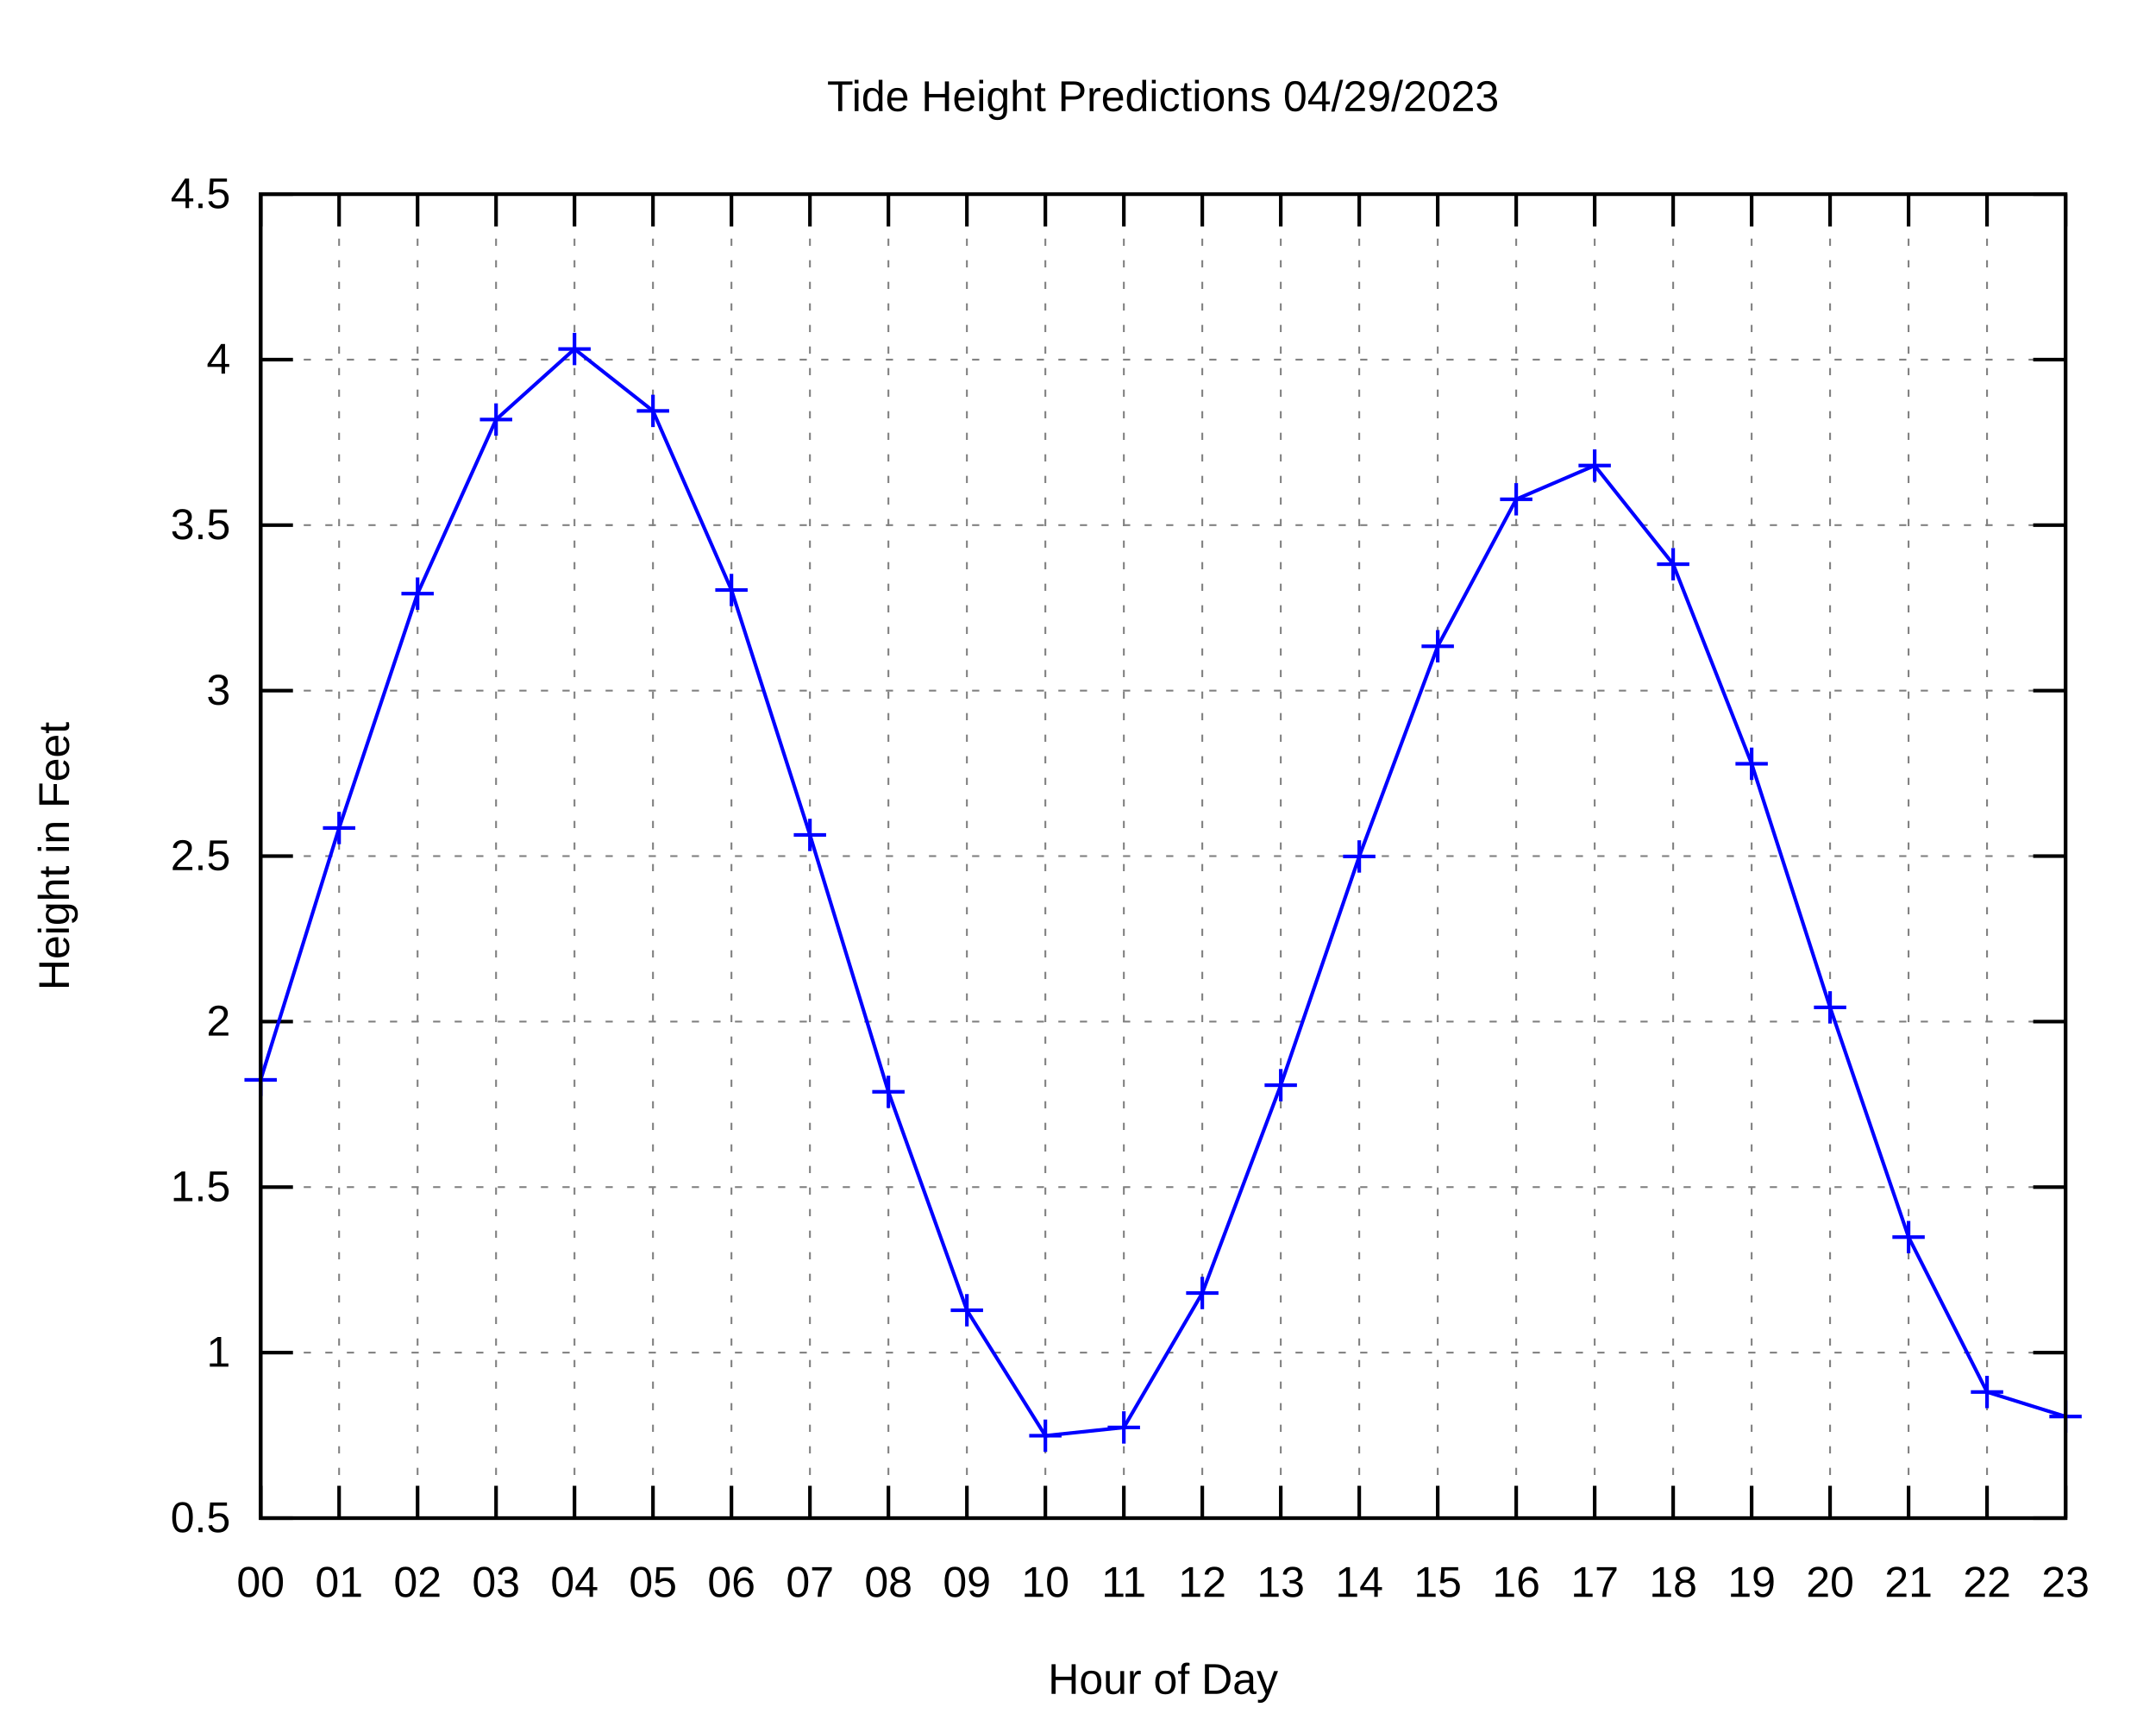
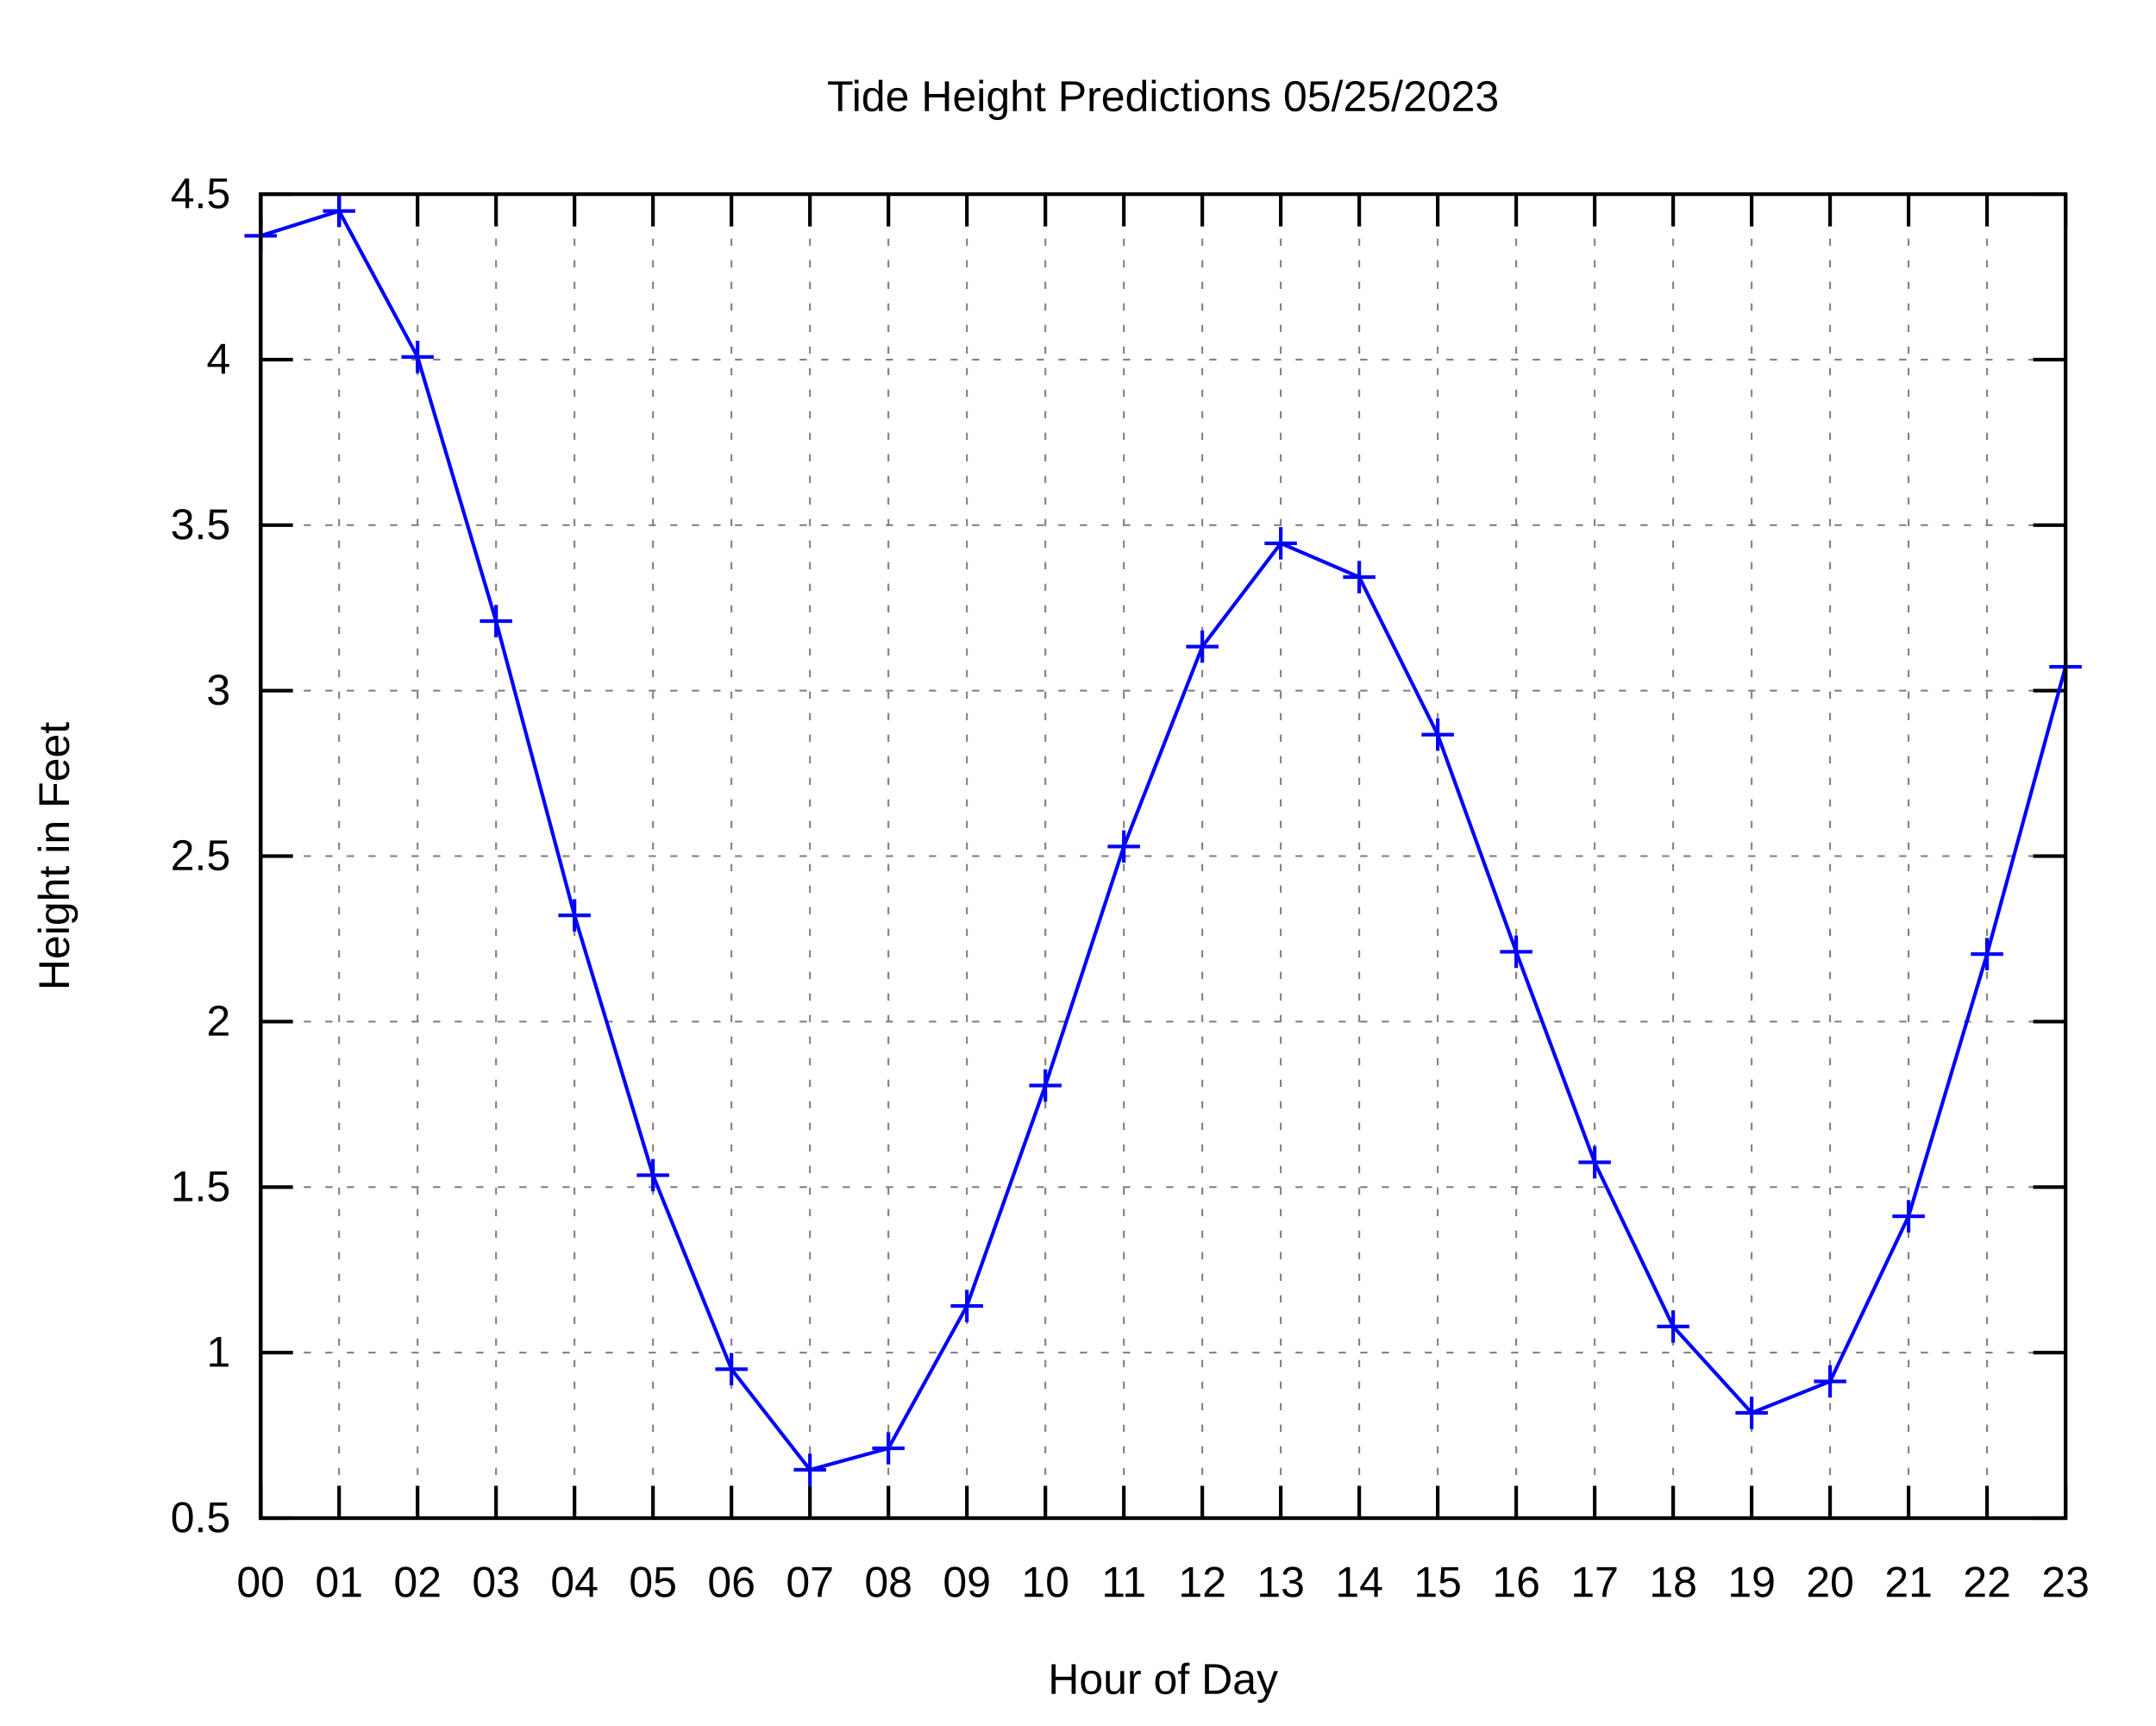
<svg xmlns="http://www.w3.org/2000/svg" xmlns:xlink="http://www.w3.org/1999/xlink" width="600" height="480" viewBox="0 0 600 480">
  <g id="gnuplot_canvas">
    <rect x="0" y="0" width="600" height="480" fill="none" />
    <defs>
      <circle id="gpDot" r="0.5" stroke-width="0.5" stroke="currentColor" />
      <path id="gpPt0" stroke-width="0.222" stroke="currentColor" d="M-1,0 h2 M0,-1 v2" />
      <path id="gpPt1" stroke-width="0.222" stroke="currentColor" d="M-1,-1 L1,1 M1,-1 L-1,1" />
      <path id="gpPt2" stroke-width="0.222" stroke="currentColor" d="M-1,0 L1,0 M0,-1 L0,1 M-1,-1 L1,1 M-1,1 L1,-1" />
      <rect id="gpPt3" stroke-width="0.222" stroke="currentColor" x="-1" y="-1" width="2" height="2" />
      <rect id="gpPt4" stroke-width="0.222" stroke="currentColor" fill="currentColor" x="-1" y="-1" width="2" height="2" />
      <circle id="gpPt5" stroke-width="0.222" stroke="currentColor" cx="0" cy="0" r="1" />
      <use xlink:href="#gpPt5" id="gpPt6" fill="currentColor" stroke="none" />
      <path id="gpPt7" stroke-width="0.222" stroke="currentColor" d="M0,-1.33 L-1.33,0.67 L1.33,0.67 z" />
      <use xlink:href="#gpPt7" id="gpPt8" fill="currentColor" stroke="none" />
      <use xlink:href="#gpPt7" id="gpPt9" stroke="currentColor" transform="rotate(180)" />
      <use xlink:href="#gpPt9" id="gpPt10" fill="currentColor" stroke="none" />
      <use xlink:href="#gpPt3" id="gpPt11" stroke="currentColor" transform="rotate(45)" />
      <use xlink:href="#gpPt11" id="gpPt12" fill="currentColor" stroke="none" />
      <path id="gpPt13" stroke-width="0.222" stroke="currentColor" d="M0,1.330 L1.265,0.411 L0.782,-1.067 L-0.782,-1.076 L-1.265,0.411 z" />
      <use xlink:href="#gpPt13" id="gpPt14" fill="currentColor" stroke="none" />
      <filter id="textbox" filterUnits="objectBoundingBox" x="0" y="0" height="1" width="1">
        <feFlood flood-color="white" flood-opacity="1" result="bgnd" />
        <feComposite in="SourceGraphic" in2="bgnd" operator="atop" />
      </filter>
      <filter id="greybox" filterUnits="objectBoundingBox" x="0" y="0" height="1" width="1">
        <feFlood flood-color="lightgrey" flood-opacity="1" result="grey" />
        <feComposite in="SourceGraphic" in2="grey" operator="atop" />
      </filter>
    </defs>
    <g fill="none" color="white" stroke="currentColor" stroke-width="1.00" stroke-linecap="butt" stroke-linejoin="miter">
</g>
    <g fill="none" color="black" stroke="currentColor" stroke-width="1.00" stroke-linecap="butt" stroke-linejoin="miter">
</g>
    <g fill="none" color="black" stroke="black" stroke-width="0.50" stroke-linecap="butt" stroke-linejoin="miter">
</g>
    <g fill="none" color="gray" stroke="currentColor" stroke-width="0.50" stroke-linecap="butt" stroke-linejoin="miter">
      <path stroke="gray" stroke-dasharray="2,4" class="gridline" d="M72.53,422.40 L574.82,422.40  " />
    </g>
    <g fill="none" color="gray" stroke="gray" stroke-width="1.00" stroke-linecap="butt" stroke-linejoin="miter">
</g>
    <g fill="none" color="black" stroke="currentColor" stroke-width="1.00" stroke-linecap="butt" stroke-linejoin="miter">
      <path stroke="black" d="M72.53,422.40 L81.53,422.40 M574.82,422.40 L565.82,422.40  " />
      <g transform="translate(64.14,426.30)" stroke="none" fill="black" font-family="Arial" font-size="12.00" text-anchor="end">
        <text>
          <tspan font-family="Arial"> 0.5</tspan>
        </text>
      </g>
    </g>
    <g fill="none" color="black" stroke="currentColor" stroke-width="1.00" stroke-linecap="butt" stroke-linejoin="miter">
</g>
    <g fill="none" color="black" stroke="black" stroke-width="0.50" stroke-linecap="butt" stroke-linejoin="miter">
</g>
    <g fill="none" color="gray" stroke="currentColor" stroke-width="0.50" stroke-linecap="butt" stroke-linejoin="miter">
      <path stroke="gray" stroke-dasharray="2,4" class="gridline" d="M72.53,376.35 L574.82,376.35  " />
    </g>
    <g fill="none" color="gray" stroke="gray" stroke-width="1.00" stroke-linecap="butt" stroke-linejoin="miter">
</g>
    <g fill="none" color="black" stroke="currentColor" stroke-width="1.00" stroke-linecap="butt" stroke-linejoin="miter">
      <path stroke="black" d="M72.53,376.35 L81.53,376.35 M574.82,376.35 L565.82,376.35  " />
      <g transform="translate(64.14,380.25)" stroke="none" fill="black" font-family="Arial" font-size="12.00" text-anchor="end">
        <text>
          <tspan font-family="Arial"> 1</tspan>
        </text>
      </g>
    </g>
    <g fill="none" color="black" stroke="currentColor" stroke-width="1.00" stroke-linecap="butt" stroke-linejoin="miter">
</g>
    <g fill="none" color="black" stroke="black" stroke-width="0.50" stroke-linecap="butt" stroke-linejoin="miter">
</g>
    <g fill="none" color="gray" stroke="currentColor" stroke-width="0.50" stroke-linecap="butt" stroke-linejoin="miter">
      <path stroke="gray" stroke-dasharray="2,4" class="gridline" d="M72.53,330.30 L574.82,330.30  " />
    </g>
    <g fill="none" color="gray" stroke="gray" stroke-width="1.00" stroke-linecap="butt" stroke-linejoin="miter">
</g>
    <g fill="none" color="black" stroke="currentColor" stroke-width="1.00" stroke-linecap="butt" stroke-linejoin="miter">
      <path stroke="black" d="M72.53,330.30 L81.53,330.30 M574.82,330.30 L565.82,330.30  " />
      <g transform="translate(64.14,334.20)" stroke="none" fill="black" font-family="Arial" font-size="12.00" text-anchor="end">
        <text>
          <tspan font-family="Arial"> 1.5</tspan>
        </text>
      </g>
    </g>
    <g fill="none" color="black" stroke="currentColor" stroke-width="1.00" stroke-linecap="butt" stroke-linejoin="miter">
</g>
    <g fill="none" color="black" stroke="black" stroke-width="0.50" stroke-linecap="butt" stroke-linejoin="miter">
</g>
    <g fill="none" color="gray" stroke="currentColor" stroke-width="0.50" stroke-linecap="butt" stroke-linejoin="miter">
      <path stroke="gray" stroke-dasharray="2,4" class="gridline" d="M72.53,284.25 L574.82,284.25  " />
    </g>
    <g fill="none" color="gray" stroke="gray" stroke-width="1.00" stroke-linecap="butt" stroke-linejoin="miter">
</g>
    <g fill="none" color="black" stroke="currentColor" stroke-width="1.00" stroke-linecap="butt" stroke-linejoin="miter">
      <path stroke="black" d="M72.53,284.25 L81.53,284.25 M574.82,284.25 L565.82,284.25  " />
      <g transform="translate(64.14,288.15)" stroke="none" fill="black" font-family="Arial" font-size="12.00" text-anchor="end">
        <text>
          <tspan font-family="Arial"> 2</tspan>
        </text>
      </g>
    </g>
    <g fill="none" color="black" stroke="currentColor" stroke-width="1.00" stroke-linecap="butt" stroke-linejoin="miter">
</g>
    <g fill="none" color="black" stroke="black" stroke-width="0.50" stroke-linecap="butt" stroke-linejoin="miter">
</g>
    <g fill="none" color="gray" stroke="currentColor" stroke-width="0.50" stroke-linecap="butt" stroke-linejoin="miter">
      <path stroke="gray" stroke-dasharray="2,4" class="gridline" d="M72.53,238.20 L574.82,238.20  " />
    </g>
    <g fill="none" color="gray" stroke="gray" stroke-width="1.00" stroke-linecap="butt" stroke-linejoin="miter">
</g>
    <g fill="none" color="black" stroke="currentColor" stroke-width="1.00" stroke-linecap="butt" stroke-linejoin="miter">
      <path stroke="black" d="M72.53,238.20 L81.53,238.20 M574.82,238.20 L565.82,238.20  " />
      <g transform="translate(64.14,242.10)" stroke="none" fill="black" font-family="Arial" font-size="12.00" text-anchor="end">
        <text>
          <tspan font-family="Arial"> 2.5</tspan>
        </text>
      </g>
    </g>
    <g fill="none" color="black" stroke="currentColor" stroke-width="1.00" stroke-linecap="butt" stroke-linejoin="miter">
</g>
    <g fill="none" color="black" stroke="black" stroke-width="0.50" stroke-linecap="butt" stroke-linejoin="miter">
</g>
    <g fill="none" color="gray" stroke="currentColor" stroke-width="0.50" stroke-linecap="butt" stroke-linejoin="miter">
      <path stroke="gray" stroke-dasharray="2,4" class="gridline" d="M72.53,192.16 L574.82,192.16  " />
    </g>
    <g fill="none" color="gray" stroke="gray" stroke-width="1.00" stroke-linecap="butt" stroke-linejoin="miter">
</g>
    <g fill="none" color="black" stroke="currentColor" stroke-width="1.00" stroke-linecap="butt" stroke-linejoin="miter">
      <path stroke="black" d="M72.53,192.16 L81.53,192.16 M574.82,192.16 L565.82,192.16  " />
      <g transform="translate(64.14,196.06)" stroke="none" fill="black" font-family="Arial" font-size="12.00" text-anchor="end">
        <text>
          <tspan font-family="Arial"> 3</tspan>
        </text>
      </g>
    </g>
    <g fill="none" color="black" stroke="currentColor" stroke-width="1.00" stroke-linecap="butt" stroke-linejoin="miter">
</g>
    <g fill="none" color="black" stroke="black" stroke-width="0.50" stroke-linecap="butt" stroke-linejoin="miter">
</g>
    <g fill="none" color="gray" stroke="currentColor" stroke-width="0.50" stroke-linecap="butt" stroke-linejoin="miter">
      <path stroke="gray" stroke-dasharray="2,4" class="gridline" d="M72.53,146.11 L574.82,146.11  " />
    </g>
    <g fill="none" color="gray" stroke="gray" stroke-width="1.00" stroke-linecap="butt" stroke-linejoin="miter">
</g>
    <g fill="none" color="black" stroke="currentColor" stroke-width="1.00" stroke-linecap="butt" stroke-linejoin="miter">
      <path stroke="black" d="M72.53,146.11 L81.53,146.11 M574.82,146.11 L565.82,146.11  " />
      <g transform="translate(64.14,150.01)" stroke="none" fill="black" font-family="Arial" font-size="12.00" text-anchor="end">
        <text>
          <tspan font-family="Arial"> 3.5</tspan>
        </text>
      </g>
    </g>
    <g fill="none" color="black" stroke="currentColor" stroke-width="1.00" stroke-linecap="butt" stroke-linejoin="miter">
</g>
    <g fill="none" color="black" stroke="black" stroke-width="0.50" stroke-linecap="butt" stroke-linejoin="miter">
</g>
    <g fill="none" color="gray" stroke="currentColor" stroke-width="0.50" stroke-linecap="butt" stroke-linejoin="miter">
      <path stroke="gray" stroke-dasharray="2,4" class="gridline" d="M72.53,100.06 L574.82,100.06  " />
    </g>
    <g fill="none" color="gray" stroke="gray" stroke-width="1.00" stroke-linecap="butt" stroke-linejoin="miter">
</g>
    <g fill="none" color="black" stroke="currentColor" stroke-width="1.00" stroke-linecap="butt" stroke-linejoin="miter">
      <path stroke="black" d="M72.53,100.06 L81.53,100.06 M574.82,100.06 L565.82,100.06  " />
      <g transform="translate(64.14,103.96)" stroke="none" fill="black" font-family="Arial" font-size="12.00" text-anchor="end">
        <text>
          <tspan font-family="Arial"> 4</tspan>
        </text>
      </g>
    </g>
    <g fill="none" color="black" stroke="currentColor" stroke-width="1.00" stroke-linecap="butt" stroke-linejoin="miter">
</g>
    <g fill="none" color="black" stroke="black" stroke-width="0.50" stroke-linecap="butt" stroke-linejoin="miter">
</g>
    <g fill="none" color="gray" stroke="currentColor" stroke-width="0.50" stroke-linecap="butt" stroke-linejoin="miter">
      <path stroke="gray" stroke-dasharray="2,4" class="gridline" d="M72.53,54.01 L574.82,54.01  " />
    </g>
    <g fill="none" color="gray" stroke="gray" stroke-width="1.00" stroke-linecap="butt" stroke-linejoin="miter">
</g>
    <g fill="none" color="black" stroke="currentColor" stroke-width="1.00" stroke-linecap="butt" stroke-linejoin="miter">
      <path stroke="black" d="M72.53,54.01 L81.53,54.01 M574.82,54.01 L565.82,54.01  " />
      <g transform="translate(64.14,57.91)" stroke="none" fill="black" font-family="Arial" font-size="12.00" text-anchor="end">
        <text>
          <tspan font-family="Arial"> 4.5</tspan>
        </text>
      </g>
    </g>
    <g fill="none" color="black" stroke="currentColor" stroke-width="1.00" stroke-linecap="butt" stroke-linejoin="miter">
</g>
    <g fill="none" color="black" stroke="black" stroke-width="0.50" stroke-linecap="butt" stroke-linejoin="miter">
</g>
    <g fill="none" color="gray" stroke="currentColor" stroke-width="0.50" stroke-linecap="butt" stroke-linejoin="miter">
      <path stroke="gray" stroke-dasharray="2,4" class="gridline" d="M72.53,422.40 L72.53,54.01  " />
    </g>
    <g fill="none" color="gray" stroke="gray" stroke-width="1.00" stroke-linecap="butt" stroke-linejoin="miter">
</g>
    <g fill="none" color="black" stroke="currentColor" stroke-width="1.00" stroke-linecap="butt" stroke-linejoin="miter">
      <path stroke="black" d="M72.53,422.40 L72.53,413.40 M72.53,54.01 L72.53,63.01  " />
      <g transform="translate(72.53,444.30)" stroke="none" fill="black" font-family="Arial" font-size="12.00" text-anchor="middle">
        <text>
          <tspan font-family="Arial">00</tspan>
        </text>
      </g>
    </g>
    <g fill="none" color="black" stroke="currentColor" stroke-width="1.00" stroke-linecap="butt" stroke-linejoin="miter">
</g>
    <g fill="none" color="black" stroke="black" stroke-width="0.50" stroke-linecap="butt" stroke-linejoin="miter">
</g>
    <g fill="none" color="gray" stroke="currentColor" stroke-width="0.50" stroke-linecap="butt" stroke-linejoin="miter">
      <path stroke="gray" stroke-dasharray="2,4" class="gridline" d="M94.37,422.40 L94.37,54.01  " />
    </g>
    <g fill="none" color="gray" stroke="gray" stroke-width="1.00" stroke-linecap="butt" stroke-linejoin="miter">
</g>
    <g fill="none" color="black" stroke="currentColor" stroke-width="1.00" stroke-linecap="butt" stroke-linejoin="miter">
      <path stroke="black" d="M94.37,422.40 L94.37,413.40 M94.37,54.01 L94.37,63.01  " />
      <g transform="translate(94.37,444.30)" stroke="none" fill="black" font-family="Arial" font-size="12.00" text-anchor="middle">
        <text>
          <tspan font-family="Arial">01</tspan>
        </text>
      </g>
    </g>
    <g fill="none" color="black" stroke="currentColor" stroke-width="1.00" stroke-linecap="butt" stroke-linejoin="miter">
</g>
    <g fill="none" color="black" stroke="black" stroke-width="0.50" stroke-linecap="butt" stroke-linejoin="miter">
</g>
    <g fill="none" color="gray" stroke="currentColor" stroke-width="0.50" stroke-linecap="butt" stroke-linejoin="miter">
      <path stroke="gray" stroke-dasharray="2,4" class="gridline" d="M116.21,422.40 L116.21,54.01  " />
    </g>
    <g fill="none" color="gray" stroke="gray" stroke-width="1.00" stroke-linecap="butt" stroke-linejoin="miter">
</g>
    <g fill="none" color="black" stroke="currentColor" stroke-width="1.00" stroke-linecap="butt" stroke-linejoin="miter">
      <path stroke="black" d="M116.21,422.40 L116.21,413.40 M116.21,54.01 L116.21,63.01  " />
      <g transform="translate(116.21,444.30)" stroke="none" fill="black" font-family="Arial" font-size="12.00" text-anchor="middle">
        <text>
          <tspan font-family="Arial">02</tspan>
        </text>
      </g>
    </g>
    <g fill="none" color="black" stroke="currentColor" stroke-width="1.00" stroke-linecap="butt" stroke-linejoin="miter">
</g>
    <g fill="none" color="black" stroke="black" stroke-width="0.50" stroke-linecap="butt" stroke-linejoin="miter">
</g>
    <g fill="none" color="gray" stroke="currentColor" stroke-width="0.50" stroke-linecap="butt" stroke-linejoin="miter">
      <path stroke="gray" stroke-dasharray="2,4" class="gridline" d="M138.05,422.40 L138.05,54.01  " />
    </g>
    <g fill="none" color="gray" stroke="gray" stroke-width="1.00" stroke-linecap="butt" stroke-linejoin="miter">
</g>
    <g fill="none" color="black" stroke="currentColor" stroke-width="1.00" stroke-linecap="butt" stroke-linejoin="miter">
      <path stroke="black" d="M138.05,422.40 L138.05,413.40 M138.05,54.01 L138.05,63.01  " />
      <g transform="translate(138.05,444.30)" stroke="none" fill="black" font-family="Arial" font-size="12.00" text-anchor="middle">
        <text>
          <tspan font-family="Arial">03</tspan>
        </text>
      </g>
    </g>
    <g fill="none" color="black" stroke="currentColor" stroke-width="1.00" stroke-linecap="butt" stroke-linejoin="miter">
</g>
    <g fill="none" color="black" stroke="black" stroke-width="0.50" stroke-linecap="butt" stroke-linejoin="miter">
</g>
    <g fill="none" color="gray" stroke="currentColor" stroke-width="0.50" stroke-linecap="butt" stroke-linejoin="miter">
      <path stroke="gray" stroke-dasharray="2,4" class="gridline" d="M159.88,422.40 L159.88,54.01  " />
    </g>
    <g fill="none" color="gray" stroke="gray" stroke-width="1.00" stroke-linecap="butt" stroke-linejoin="miter">
</g>
    <g fill="none" color="black" stroke="currentColor" stroke-width="1.00" stroke-linecap="butt" stroke-linejoin="miter">
      <path stroke="black" d="M159.88,422.40 L159.88,413.40 M159.88,54.01 L159.88,63.01  " />
      <g transform="translate(159.88,444.30)" stroke="none" fill="black" font-family="Arial" font-size="12.00" text-anchor="middle">
        <text>
          <tspan font-family="Arial">04</tspan>
        </text>
      </g>
    </g>
    <g fill="none" color="black" stroke="currentColor" stroke-width="1.00" stroke-linecap="butt" stroke-linejoin="miter">
</g>
    <g fill="none" color="black" stroke="black" stroke-width="0.50" stroke-linecap="butt" stroke-linejoin="miter">
</g>
    <g fill="none" color="gray" stroke="currentColor" stroke-width="0.50" stroke-linecap="butt" stroke-linejoin="miter">
      <path stroke="gray" stroke-dasharray="2,4" class="gridline" d="M181.72,422.40 L181.72,54.01  " />
    </g>
    <g fill="none" color="gray" stroke="gray" stroke-width="1.00" stroke-linecap="butt" stroke-linejoin="miter">
</g>
    <g fill="none" color="black" stroke="currentColor" stroke-width="1.00" stroke-linecap="butt" stroke-linejoin="miter">
      <path stroke="black" d="M181.72,422.40 L181.72,413.40 M181.72,54.01 L181.72,63.01  " />
      <g transform="translate(181.72,444.30)" stroke="none" fill="black" font-family="Arial" font-size="12.00" text-anchor="middle">
        <text>
          <tspan font-family="Arial">05</tspan>
        </text>
      </g>
    </g>
    <g fill="none" color="black" stroke="currentColor" stroke-width="1.00" stroke-linecap="butt" stroke-linejoin="miter">
</g>
    <g fill="none" color="black" stroke="black" stroke-width="0.50" stroke-linecap="butt" stroke-linejoin="miter">
</g>
    <g fill="none" color="gray" stroke="currentColor" stroke-width="0.50" stroke-linecap="butt" stroke-linejoin="miter">
      <path stroke="gray" stroke-dasharray="2,4" class="gridline" d="M203.56,422.40 L203.56,54.01  " />
    </g>
    <g fill="none" color="gray" stroke="gray" stroke-width="1.00" stroke-linecap="butt" stroke-linejoin="miter">
</g>
    <g fill="none" color="black" stroke="currentColor" stroke-width="1.00" stroke-linecap="butt" stroke-linejoin="miter">
      <path stroke="black" d="M203.56,422.40 L203.56,413.40 M203.56,54.01 L203.56,63.01  " />
      <g transform="translate(203.56,444.30)" stroke="none" fill="black" font-family="Arial" font-size="12.00" text-anchor="middle">
        <text>
          <tspan font-family="Arial">06</tspan>
        </text>
      </g>
    </g>
    <g fill="none" color="black" stroke="currentColor" stroke-width="1.00" stroke-linecap="butt" stroke-linejoin="miter">
</g>
    <g fill="none" color="black" stroke="black" stroke-width="0.50" stroke-linecap="butt" stroke-linejoin="miter">
</g>
    <g fill="none" color="gray" stroke="currentColor" stroke-width="0.50" stroke-linecap="butt" stroke-linejoin="miter">
      <path stroke="gray" stroke-dasharray="2,4" class="gridline" d="M225.40,422.40 L225.40,54.01  " />
    </g>
    <g fill="none" color="gray" stroke="gray" stroke-width="1.00" stroke-linecap="butt" stroke-linejoin="miter">
</g>
    <g fill="none" color="black" stroke="currentColor" stroke-width="1.00" stroke-linecap="butt" stroke-linejoin="miter">
      <path stroke="black" d="M225.40,422.40 L225.40,413.40 M225.40,54.01 L225.40,63.01  " />
      <g transform="translate(225.40,444.30)" stroke="none" fill="black" font-family="Arial" font-size="12.00" text-anchor="middle">
        <text>
          <tspan font-family="Arial">07</tspan>
        </text>
      </g>
    </g>
    <g fill="none" color="black" stroke="currentColor" stroke-width="1.00" stroke-linecap="butt" stroke-linejoin="miter">
</g>
    <g fill="none" color="black" stroke="black" stroke-width="0.50" stroke-linecap="butt" stroke-linejoin="miter">
</g>
    <g fill="none" color="gray" stroke="currentColor" stroke-width="0.50" stroke-linecap="butt" stroke-linejoin="miter">
      <path stroke="gray" stroke-dasharray="2,4" class="gridline" d="M247.24,422.40 L247.24,54.01  " />
    </g>
    <g fill="none" color="gray" stroke="gray" stroke-width="1.00" stroke-linecap="butt" stroke-linejoin="miter">
</g>
    <g fill="none" color="black" stroke="currentColor" stroke-width="1.00" stroke-linecap="butt" stroke-linejoin="miter">
      <path stroke="black" d="M247.24,422.40 L247.24,413.40 M247.24,54.01 L247.24,63.01  " />
      <g transform="translate(247.24,444.30)" stroke="none" fill="black" font-family="Arial" font-size="12.00" text-anchor="middle">
        <text>
          <tspan font-family="Arial">08</tspan>
        </text>
      </g>
    </g>
    <g fill="none" color="black" stroke="currentColor" stroke-width="1.00" stroke-linecap="butt" stroke-linejoin="miter">
</g>
    <g fill="none" color="black" stroke="black" stroke-width="0.50" stroke-linecap="butt" stroke-linejoin="miter">
</g>
    <g fill="none" color="gray" stroke="currentColor" stroke-width="0.50" stroke-linecap="butt" stroke-linejoin="miter">
      <path stroke="gray" stroke-dasharray="2,4" class="gridline" d="M269.08,422.40 L269.08,54.01  " />
    </g>
    <g fill="none" color="gray" stroke="gray" stroke-width="1.00" stroke-linecap="butt" stroke-linejoin="miter">
</g>
    <g fill="none" color="black" stroke="currentColor" stroke-width="1.00" stroke-linecap="butt" stroke-linejoin="miter">
      <path stroke="black" d="M269.08,422.40 L269.08,413.40 M269.08,54.01 L269.08,63.01  " />
      <g transform="translate(269.08,444.30)" stroke="none" fill="black" font-family="Arial" font-size="12.00" text-anchor="middle">
        <text>
          <tspan font-family="Arial">09</tspan>
        </text>
      </g>
    </g>
    <g fill="none" color="black" stroke="currentColor" stroke-width="1.00" stroke-linecap="butt" stroke-linejoin="miter">
</g>
    <g fill="none" color="black" stroke="black" stroke-width="0.50" stroke-linecap="butt" stroke-linejoin="miter">
</g>
    <g fill="none" color="gray" stroke="currentColor" stroke-width="0.50" stroke-linecap="butt" stroke-linejoin="miter">
      <path stroke="gray" stroke-dasharray="2,4" class="gridline" d="M290.92,422.40 L290.92,54.01  " />
    </g>
    <g fill="none" color="gray" stroke="gray" stroke-width="1.00" stroke-linecap="butt" stroke-linejoin="miter">
</g>
    <g fill="none" color="black" stroke="currentColor" stroke-width="1.00" stroke-linecap="butt" stroke-linejoin="miter">
      <path stroke="black" d="M290.92,422.40 L290.92,413.40 M290.92,54.01 L290.92,63.01  " />
      <g transform="translate(290.92,444.30)" stroke="none" fill="black" font-family="Arial" font-size="12.00" text-anchor="middle">
        <text>
          <tspan font-family="Arial">10</tspan>
        </text>
      </g>
    </g>
    <g fill="none" color="black" stroke="currentColor" stroke-width="1.00" stroke-linecap="butt" stroke-linejoin="miter">
</g>
    <g fill="none" color="black" stroke="black" stroke-width="0.50" stroke-linecap="butt" stroke-linejoin="miter">
</g>
    <g fill="none" color="gray" stroke="currentColor" stroke-width="0.50" stroke-linecap="butt" stroke-linejoin="miter">
      <path stroke="gray" stroke-dasharray="2,4" class="gridline" d="M312.76,422.40 L312.76,54.01  " />
    </g>
    <g fill="none" color="gray" stroke="gray" stroke-width="1.00" stroke-linecap="butt" stroke-linejoin="miter">
</g>
    <g fill="none" color="black" stroke="currentColor" stroke-width="1.00" stroke-linecap="butt" stroke-linejoin="miter">
      <path stroke="black" d="M312.76,422.40 L312.76,413.40 M312.76,54.01 L312.76,63.01  " />
      <g transform="translate(312.76,444.30)" stroke="none" fill="black" font-family="Arial" font-size="12.00" text-anchor="middle">
        <text>
          <tspan font-family="Arial">11</tspan>
        </text>
      </g>
    </g>
    <g fill="none" color="black" stroke="currentColor" stroke-width="1.00" stroke-linecap="butt" stroke-linejoin="miter">
</g>
    <g fill="none" color="black" stroke="black" stroke-width="0.50" stroke-linecap="butt" stroke-linejoin="miter">
</g>
    <g fill="none" color="gray" stroke="currentColor" stroke-width="0.50" stroke-linecap="butt" stroke-linejoin="miter">
      <path stroke="gray" stroke-dasharray="2,4" class="gridline" d="M334.59,422.40 L334.59,54.01  " />
    </g>
    <g fill="none" color="gray" stroke="gray" stroke-width="1.00" stroke-linecap="butt" stroke-linejoin="miter">
</g>
    <g fill="none" color="black" stroke="currentColor" stroke-width="1.00" stroke-linecap="butt" stroke-linejoin="miter">
      <path stroke="black" d="M334.59,422.40 L334.59,413.40 M334.59,54.01 L334.59,63.01  " />
      <g transform="translate(334.59,444.30)" stroke="none" fill="black" font-family="Arial" font-size="12.00" text-anchor="middle">
        <text>
          <tspan font-family="Arial">12</tspan>
        </text>
      </g>
    </g>
    <g fill="none" color="black" stroke="currentColor" stroke-width="1.00" stroke-linecap="butt" stroke-linejoin="miter">
</g>
    <g fill="none" color="black" stroke="black" stroke-width="0.50" stroke-linecap="butt" stroke-linejoin="miter">
</g>
    <g fill="none" color="gray" stroke="currentColor" stroke-width="0.50" stroke-linecap="butt" stroke-linejoin="miter">
      <path stroke="gray" stroke-dasharray="2,4" class="gridline" d="M356.43,422.40 L356.43,54.01  " />
    </g>
    <g fill="none" color="gray" stroke="gray" stroke-width="1.00" stroke-linecap="butt" stroke-linejoin="miter">
</g>
    <g fill="none" color="black" stroke="currentColor" stroke-width="1.00" stroke-linecap="butt" stroke-linejoin="miter">
      <path stroke="black" d="M356.43,422.40 L356.43,413.40 M356.43,54.01 L356.43,63.01  " />
      <g transform="translate(356.43,444.30)" stroke="none" fill="black" font-family="Arial" font-size="12.00" text-anchor="middle">
        <text>
          <tspan font-family="Arial">13</tspan>
        </text>
      </g>
    </g>
    <g fill="none" color="black" stroke="currentColor" stroke-width="1.00" stroke-linecap="butt" stroke-linejoin="miter">
</g>
    <g fill="none" color="black" stroke="black" stroke-width="0.50" stroke-linecap="butt" stroke-linejoin="miter">
</g>
    <g fill="none" color="gray" stroke="currentColor" stroke-width="0.50" stroke-linecap="butt" stroke-linejoin="miter">
      <path stroke="gray" stroke-dasharray="2,4" class="gridline" d="M378.27,422.40 L378.27,54.01  " />
    </g>
    <g fill="none" color="gray" stroke="gray" stroke-width="1.00" stroke-linecap="butt" stroke-linejoin="miter">
</g>
    <g fill="none" color="black" stroke="currentColor" stroke-width="1.00" stroke-linecap="butt" stroke-linejoin="miter">
      <path stroke="black" d="M378.27,422.40 L378.27,413.40 M378.27,54.01 L378.27,63.01  " />
      <g transform="translate(378.27,444.30)" stroke="none" fill="black" font-family="Arial" font-size="12.00" text-anchor="middle">
        <text>
          <tspan font-family="Arial">14</tspan>
        </text>
      </g>
    </g>
    <g fill="none" color="black" stroke="currentColor" stroke-width="1.00" stroke-linecap="butt" stroke-linejoin="miter">
</g>
    <g fill="none" color="black" stroke="black" stroke-width="0.50" stroke-linecap="butt" stroke-linejoin="miter">
</g>
    <g fill="none" color="gray" stroke="currentColor" stroke-width="0.50" stroke-linecap="butt" stroke-linejoin="miter">
      <path stroke="gray" stroke-dasharray="2,4" class="gridline" d="M400.11,422.40 L400.11,54.01  " />
    </g>
    <g fill="none" color="gray" stroke="gray" stroke-width="1.00" stroke-linecap="butt" stroke-linejoin="miter">
</g>
    <g fill="none" color="black" stroke="currentColor" stroke-width="1.00" stroke-linecap="butt" stroke-linejoin="miter">
      <path stroke="black" d="M400.11,422.40 L400.11,413.40 M400.11,54.01 L400.11,63.01  " />
      <g transform="translate(400.11,444.30)" stroke="none" fill="black" font-family="Arial" font-size="12.00" text-anchor="middle">
        <text>
          <tspan font-family="Arial">15</tspan>
        </text>
      </g>
    </g>
    <g fill="none" color="black" stroke="currentColor" stroke-width="1.00" stroke-linecap="butt" stroke-linejoin="miter">
</g>
    <g fill="none" color="black" stroke="black" stroke-width="0.50" stroke-linecap="butt" stroke-linejoin="miter">
</g>
    <g fill="none" color="gray" stroke="currentColor" stroke-width="0.50" stroke-linecap="butt" stroke-linejoin="miter">
      <path stroke="gray" stroke-dasharray="2,4" class="gridline" d="M421.95,422.40 L421.95,54.01  " />
    </g>
    <g fill="none" color="gray" stroke="gray" stroke-width="1.00" stroke-linecap="butt" stroke-linejoin="miter">
</g>
    <g fill="none" color="black" stroke="currentColor" stroke-width="1.00" stroke-linecap="butt" stroke-linejoin="miter">
      <path stroke="black" d="M421.95,422.40 L421.95,413.40 M421.95,54.01 L421.95,63.01  " />
      <g transform="translate(421.95,444.30)" stroke="none" fill="black" font-family="Arial" font-size="12.00" text-anchor="middle">
        <text>
          <tspan font-family="Arial">16</tspan>
        </text>
      </g>
    </g>
    <g fill="none" color="black" stroke="currentColor" stroke-width="1.00" stroke-linecap="butt" stroke-linejoin="miter">
</g>
    <g fill="none" color="black" stroke="black" stroke-width="0.50" stroke-linecap="butt" stroke-linejoin="miter">
</g>
    <g fill="none" color="gray" stroke="currentColor" stroke-width="0.50" stroke-linecap="butt" stroke-linejoin="miter">
      <path stroke="gray" stroke-dasharray="2,4" class="gridline" d="M443.79,422.40 L443.79,54.01  " />
    </g>
    <g fill="none" color="gray" stroke="gray" stroke-width="1.00" stroke-linecap="butt" stroke-linejoin="miter">
</g>
    <g fill="none" color="black" stroke="currentColor" stroke-width="1.00" stroke-linecap="butt" stroke-linejoin="miter">
      <path stroke="black" d="M443.79,422.40 L443.79,413.40 M443.79,54.01 L443.79,63.01  " />
      <g transform="translate(443.79,444.30)" stroke="none" fill="black" font-family="Arial" font-size="12.00" text-anchor="middle">
        <text>
          <tspan font-family="Arial">17</tspan>
        </text>
      </g>
    </g>
    <g fill="none" color="black" stroke="currentColor" stroke-width="1.00" stroke-linecap="butt" stroke-linejoin="miter">
</g>
    <g fill="none" color="black" stroke="black" stroke-width="0.50" stroke-linecap="butt" stroke-linejoin="miter">
</g>
    <g fill="none" color="gray" stroke="currentColor" stroke-width="0.50" stroke-linecap="butt" stroke-linejoin="miter">
      <path stroke="gray" stroke-dasharray="2,4" class="gridline" d="M465.63,422.40 L465.63,54.01  " />
    </g>
    <g fill="none" color="gray" stroke="gray" stroke-width="1.00" stroke-linecap="butt" stroke-linejoin="miter">
</g>
    <g fill="none" color="black" stroke="currentColor" stroke-width="1.00" stroke-linecap="butt" stroke-linejoin="miter">
      <path stroke="black" d="M465.63,422.40 L465.63,413.40 M465.63,54.01 L465.63,63.01  " />
      <g transform="translate(465.63,444.30)" stroke="none" fill="black" font-family="Arial" font-size="12.00" text-anchor="middle">
        <text>
          <tspan font-family="Arial">18</tspan>
        </text>
      </g>
    </g>
    <g fill="none" color="black" stroke="currentColor" stroke-width="1.00" stroke-linecap="butt" stroke-linejoin="miter">
</g>
    <g fill="none" color="black" stroke="black" stroke-width="0.50" stroke-linecap="butt" stroke-linejoin="miter">
</g>
    <g fill="none" color="gray" stroke="currentColor" stroke-width="0.50" stroke-linecap="butt" stroke-linejoin="miter">
      <path stroke="gray" stroke-dasharray="2,4" class="gridline" d="M487.47,422.40 L487.47,54.01  " />
    </g>
    <g fill="none" color="gray" stroke="gray" stroke-width="1.00" stroke-linecap="butt" stroke-linejoin="miter">
</g>
    <g fill="none" color="black" stroke="currentColor" stroke-width="1.00" stroke-linecap="butt" stroke-linejoin="miter">
      <path stroke="black" d="M487.47,422.40 L487.47,413.40 M487.47,54.01 L487.47,63.01  " />
      <g transform="translate(487.47,444.30)" stroke="none" fill="black" font-family="Arial" font-size="12.00" text-anchor="middle">
        <text>
          <tspan font-family="Arial">19</tspan>
        </text>
      </g>
    </g>
    <g fill="none" color="black" stroke="currentColor" stroke-width="1.00" stroke-linecap="butt" stroke-linejoin="miter">
</g>
    <g fill="none" color="black" stroke="black" stroke-width="0.50" stroke-linecap="butt" stroke-linejoin="miter">
</g>
    <g fill="none" color="gray" stroke="currentColor" stroke-width="0.50" stroke-linecap="butt" stroke-linejoin="miter">
      <path stroke="gray" stroke-dasharray="2,4" class="gridline" d="M509.30,422.40 L509.30,63.01 L509.30,54.01  " />
    </g>
    <g fill="none" color="gray" stroke="gray" stroke-width="1.00" stroke-linecap="butt" stroke-linejoin="miter">
</g>
    <g fill="none" color="black" stroke="currentColor" stroke-width="1.00" stroke-linecap="butt" stroke-linejoin="miter">
      <path stroke="black" d="M509.30,422.40 L509.30,413.40 M509.30,54.01 L509.30,63.01  " />
      <g transform="translate(509.30,444.30)" stroke="none" fill="black" font-family="Arial" font-size="12.00" text-anchor="middle">
        <text>
          <tspan font-family="Arial">20</tspan>
        </text>
      </g>
    </g>
    <g fill="none" color="black" stroke="currentColor" stroke-width="1.00" stroke-linecap="butt" stroke-linejoin="miter">
</g>
    <g fill="none" color="black" stroke="black" stroke-width="0.50" stroke-linecap="butt" stroke-linejoin="miter">
</g>
    <g fill="none" color="gray" stroke="currentColor" stroke-width="0.50" stroke-linecap="butt" stroke-linejoin="miter">
      <path stroke="gray" stroke-dasharray="2,4" class="gridline" d="M531.14,422.40 L531.14,63.01 L531.14,54.01  " />
    </g>
    <g fill="none" color="gray" stroke="gray" stroke-width="1.00" stroke-linecap="butt" stroke-linejoin="miter">
</g>
    <g fill="none" color="black" stroke="currentColor" stroke-width="1.00" stroke-linecap="butt" stroke-linejoin="miter">
      <path stroke="black" d="M531.14,422.40 L531.14,413.40 M531.14,54.01 L531.14,63.01  " />
      <g transform="translate(531.14,444.30)" stroke="none" fill="black" font-family="Arial" font-size="12.00" text-anchor="middle">
        <text>
          <tspan font-family="Arial">21</tspan>
        </text>
      </g>
    </g>
    <g fill="none" color="black" stroke="currentColor" stroke-width="1.00" stroke-linecap="butt" stroke-linejoin="miter">
</g>
    <g fill="none" color="black" stroke="black" stroke-width="0.50" stroke-linecap="butt" stroke-linejoin="miter">
</g>
    <g fill="none" color="gray" stroke="currentColor" stroke-width="0.50" stroke-linecap="butt" stroke-linejoin="miter">
      <path stroke="gray" stroke-dasharray="2,4" class="gridline" d="M552.98,422.40 L552.98,63.01 L552.98,54.01  " />
    </g>
    <g fill="none" color="gray" stroke="gray" stroke-width="1.00" stroke-linecap="butt" stroke-linejoin="miter">
</g>
    <g fill="none" color="black" stroke="currentColor" stroke-width="1.00" stroke-linecap="butt" stroke-linejoin="miter">
      <path stroke="black" d="M552.98,422.40 L552.98,413.40 M552.98,54.01 L552.98,63.01  " />
      <g transform="translate(552.98,444.30)" stroke="none" fill="black" font-family="Arial" font-size="12.00" text-anchor="middle">
        <text>
          <tspan font-family="Arial">22</tspan>
        </text>
      </g>
    </g>
    <g fill="none" color="black" stroke="currentColor" stroke-width="1.00" stroke-linecap="butt" stroke-linejoin="miter">
</g>
    <g fill="none" color="black" stroke="black" stroke-width="0.50" stroke-linecap="butt" stroke-linejoin="miter">
</g>
    <g fill="none" color="gray" stroke="currentColor" stroke-width="0.50" stroke-linecap="butt" stroke-linejoin="miter">
      <path stroke="gray" stroke-dasharray="2,4" class="gridline" d="M574.82,422.40 L574.82,54.01  " />
    </g>
    <g fill="none" color="gray" stroke="gray" stroke-width="1.00" stroke-linecap="butt" stroke-linejoin="miter">
</g>
    <g fill="none" color="black" stroke="currentColor" stroke-width="1.00" stroke-linecap="butt" stroke-linejoin="miter">
      <path stroke="black" d="M574.82,422.40 L574.82,413.40 M574.82,54.01 L574.82,63.01  " />
      <g transform="translate(574.82,444.30)" stroke="none" fill="black" font-family="Arial" font-size="12.00" text-anchor="middle">
        <text>
          <tspan font-family="Arial">23</tspan>
        </text>
      </g>
    </g>
    <g fill="none" color="black" stroke="currentColor" stroke-width="1.00" stroke-linecap="butt" stroke-linejoin="miter">
</g>
    <g fill="none" color="black" stroke="currentColor" stroke-width="1.00" stroke-linecap="butt" stroke-linejoin="miter">
      <path stroke="black" d="M72.53,54.01 L72.53,422.40 L574.82,422.40 L574.82,54.01 L72.53,54.01 Z  " />
    </g>
    <g fill="none" color="black" stroke="currentColor" stroke-width="1.00" stroke-linecap="butt" stroke-linejoin="miter">
      <g transform="translate(19.18,238.21) rotate(270)" stroke="none" fill="black" font-family="Arial" font-size="12.00" text-anchor="middle">
        <text>
          <tspan font-family="Arial">Height in Feet</tspan>
        </text>
      </g>
    </g>
    <g fill="none" color="black" stroke="currentColor" stroke-width="1.00" stroke-linecap="butt" stroke-linejoin="miter">
      <g transform="translate(323.67,471.30)" stroke="none" fill="black" font-family="Arial" font-size="12.00" text-anchor="middle">
        <text>
          <tspan font-family="Arial">Hour of Day</tspan>
        </text>
      </g>
    </g>
    <g fill="none" color="black" stroke="currentColor" stroke-width="1.00" stroke-linecap="butt" stroke-linejoin="miter">
</g>
    <g id="gnuplot_plot_1">
      <g fill="none" color="black" stroke="currentColor" stroke-width="1.00" stroke-linecap="butt" stroke-linejoin="miter">
-         <path stroke="rgb(  0,   0, 255)" d="M72.53,300.46 L94.37,230.38 L116.21,165.17 L138.05,116.73 L159.88,97.11 L181.72,114.33 L203.56,164.16 L225.40,232.31   L247.24,303.78 L269.08,364.56 L290.92,399.47 L312.76,397.17 L334.59,359.77 L356.43,301.94 L378.27,238.30 L400.11,179.82   L421.95,138.92 L443.79,129.53 L465.63,156.98 L487.47,212.51 L509.30,280.29 L531.14,344.21 L552.98,387.31 L574.82,394.13    " />
-         <use xlink:href="#gpPt0" transform="translate(72.53,300.46) scale(4.50)" color="rgb(  0,   0, 255)" />
-         <use xlink:href="#gpPt0" transform="translate(94.37,230.38) scale(4.50)" color="rgb(  0,   0, 255)" />
-         <use xlink:href="#gpPt0" transform="translate(116.21,165.17) scale(4.50)" color="rgb(  0,   0, 255)" />
-         <use xlink:href="#gpPt0" transform="translate(138.05,116.73) scale(4.50)" color="rgb(  0,   0, 255)" />
-         <use xlink:href="#gpPt0" transform="translate(159.88,97.11) scale(4.50)" color="rgb(  0,   0, 255)" />
-         <use xlink:href="#gpPt0" transform="translate(181.72,114.33) scale(4.50)" color="rgb(  0,   0, 255)" />
-         <use xlink:href="#gpPt0" transform="translate(203.56,164.16) scale(4.50)" color="rgb(  0,   0, 255)" />
-         <use xlink:href="#gpPt0" transform="translate(225.40,232.31) scale(4.50)" color="rgb(  0,   0, 255)" />
-         <use xlink:href="#gpPt0" transform="translate(247.24,303.78) scale(4.50)" color="rgb(  0,   0, 255)" />
-         <use xlink:href="#gpPt0" transform="translate(269.08,364.56) scale(4.50)" color="rgb(  0,   0, 255)" />
-         <use xlink:href="#gpPt0" transform="translate(290.92,399.47) scale(4.50)" color="rgb(  0,   0, 255)" />
-         <use xlink:href="#gpPt0" transform="translate(312.76,397.17) scale(4.50)" color="rgb(  0,   0, 255)" />
-         <use xlink:href="#gpPt0" transform="translate(334.59,359.77) scale(4.50)" color="rgb(  0,   0, 255)" />
-         <use xlink:href="#gpPt0" transform="translate(356.43,301.94) scale(4.50)" color="rgb(  0,   0, 255)" />
-         <use xlink:href="#gpPt0" transform="translate(378.27,238.30) scale(4.50)" color="rgb(  0,   0, 255)" />
-         <use xlink:href="#gpPt0" transform="translate(400.11,179.82) scale(4.50)" color="rgb(  0,   0, 255)" />
-         <use xlink:href="#gpPt0" transform="translate(421.95,138.92) scale(4.50)" color="rgb(  0,   0, 255)" />
-         <use xlink:href="#gpPt0" transform="translate(443.79,129.53) scale(4.50)" color="rgb(  0,   0, 255)" />
-         <use xlink:href="#gpPt0" transform="translate(465.63,156.98) scale(4.50)" color="rgb(  0,   0, 255)" />
-         <use xlink:href="#gpPt0" transform="translate(487.47,212.51) scale(4.50)" color="rgb(  0,   0, 255)" />
-         <use xlink:href="#gpPt0" transform="translate(509.30,280.29) scale(4.50)" color="rgb(  0,   0, 255)" />
-         <use xlink:href="#gpPt0" transform="translate(531.14,344.21) scale(4.50)" color="rgb(  0,   0, 255)" />
-         <use xlink:href="#gpPt0" transform="translate(552.98,387.31) scale(4.50)" color="rgb(  0,   0, 255)" />
-         <use xlink:href="#gpPt0" transform="translate(574.82,394.13) scale(4.50)" color="rgb(  0,   0, 255)" />
+         <path stroke="rgb(  0,   0, 255)" d="M72.53,65.61 L94.37,58.71 L116.21,99.32 L138.05,172.82 L159.88,254.69 L181.72,326.99 L203.56,380.96 L225.40,408.95   L247.24,402.97 L269.08,363.37 L290.92,302.03 L312.76,235.53 L334.59,179.91 L356.43,151.17 L378.27,160.57 L400.11,204.41   L421.95,264.82 L443.79,323.40 L465.63,369.08 L487.47,393.11 L509.30,384.36 L531.14,338.41 L552.98,265.47 L574.82,185.53    " />
+         <use xlink:href="#gpPt0" transform="translate(72.53,65.61) scale(4.50)" color="rgb(  0,   0, 255)" />
+         <use xlink:href="#gpPt0" transform="translate(94.37,58.71) scale(4.50)" color="rgb(  0,   0, 255)" />
+         <use xlink:href="#gpPt0" transform="translate(116.21,99.32) scale(4.50)" color="rgb(  0,   0, 255)" />
+         <use xlink:href="#gpPt0" transform="translate(138.05,172.82) scale(4.50)" color="rgb(  0,   0, 255)" />
+         <use xlink:href="#gpPt0" transform="translate(159.88,254.69) scale(4.50)" color="rgb(  0,   0, 255)" />
+         <use xlink:href="#gpPt0" transform="translate(181.72,326.99) scale(4.50)" color="rgb(  0,   0, 255)" />
+         <use xlink:href="#gpPt0" transform="translate(203.56,380.96) scale(4.50)" color="rgb(  0,   0, 255)" />
+         <use xlink:href="#gpPt0" transform="translate(225.40,408.95) scale(4.50)" color="rgb(  0,   0, 255)" />
+         <use xlink:href="#gpPt0" transform="translate(247.24,402.97) scale(4.50)" color="rgb(  0,   0, 255)" />
+         <use xlink:href="#gpPt0" transform="translate(269.08,363.37) scale(4.50)" color="rgb(  0,   0, 255)" />
+         <use xlink:href="#gpPt0" transform="translate(290.92,302.03) scale(4.50)" color="rgb(  0,   0, 255)" />
+         <use xlink:href="#gpPt0" transform="translate(312.76,235.53) scale(4.50)" color="rgb(  0,   0, 255)" />
+         <use xlink:href="#gpPt0" transform="translate(334.59,179.91) scale(4.50)" color="rgb(  0,   0, 255)" />
+         <use xlink:href="#gpPt0" transform="translate(356.43,151.17) scale(4.50)" color="rgb(  0,   0, 255)" />
+         <use xlink:href="#gpPt0" transform="translate(378.27,160.57) scale(4.50)" color="rgb(  0,   0, 255)" />
+         <use xlink:href="#gpPt0" transform="translate(400.11,204.41) scale(4.50)" color="rgb(  0,   0, 255)" />
+         <use xlink:href="#gpPt0" transform="translate(421.95,264.82) scale(4.50)" color="rgb(  0,   0, 255)" />
+         <use xlink:href="#gpPt0" transform="translate(443.79,323.40) scale(4.50)" color="rgb(  0,   0, 255)" />
+         <use xlink:href="#gpPt0" transform="translate(465.63,369.08) scale(4.50)" color="rgb(  0,   0, 255)" />
+         <use xlink:href="#gpPt0" transform="translate(487.47,393.11) scale(4.50)" color="rgb(  0,   0, 255)" />
+         <use xlink:href="#gpPt0" transform="translate(509.30,384.36) scale(4.50)" color="rgb(  0,   0, 255)" />
+         <use xlink:href="#gpPt0" transform="translate(531.14,338.41) scale(4.50)" color="rgb(  0,   0, 255)" />
+         <use xlink:href="#gpPt0" transform="translate(552.98,265.47) scale(4.50)" color="rgb(  0,   0, 255)" />
+         <use xlink:href="#gpPt0" transform="translate(574.82,185.53) scale(4.50)" color="rgb(  0,   0, 255)" />
      </g>
    </g>
    <g fill="none" color="white" stroke="rgb(  0,   0, 255)" stroke-width="2.00" stroke-linecap="butt" stroke-linejoin="miter">
</g>
    <g fill="none" color="black" stroke="currentColor" stroke-width="2.00" stroke-linecap="butt" stroke-linejoin="miter">
</g>
    <g fill="none" color="black" stroke="black" stroke-width="1.00" stroke-linecap="butt" stroke-linejoin="miter">
</g>
    <g fill="none" color="black" stroke="currentColor" stroke-width="1.00" stroke-linecap="butt" stroke-linejoin="miter">
      <path stroke="black" d="M72.53,54.01 L72.53,422.40 L574.82,422.40 L574.82,54.01 L72.53,54.01 Z  " />
    </g>
    <g fill="none" color="black" stroke="currentColor" stroke-width="1.00" stroke-linecap="butt" stroke-linejoin="miter">
      <g transform="translate(323.67,30.91)" stroke="none" fill="black" font-family="Arial" font-size="12.00" text-anchor="middle">
        <text>
-           <tspan font-family="Arial">Tide Height Predictions 04/29/2023</tspan>
+           <tspan font-family="Arial">Tide Height Predictions 05/25/2023</tspan>
        </text>
      </g>
    </g>
    <g fill="none" color="black" stroke="currentColor" stroke-width="1.00" stroke-linecap="butt" stroke-linejoin="miter">
</g>
  </g>
</svg>
